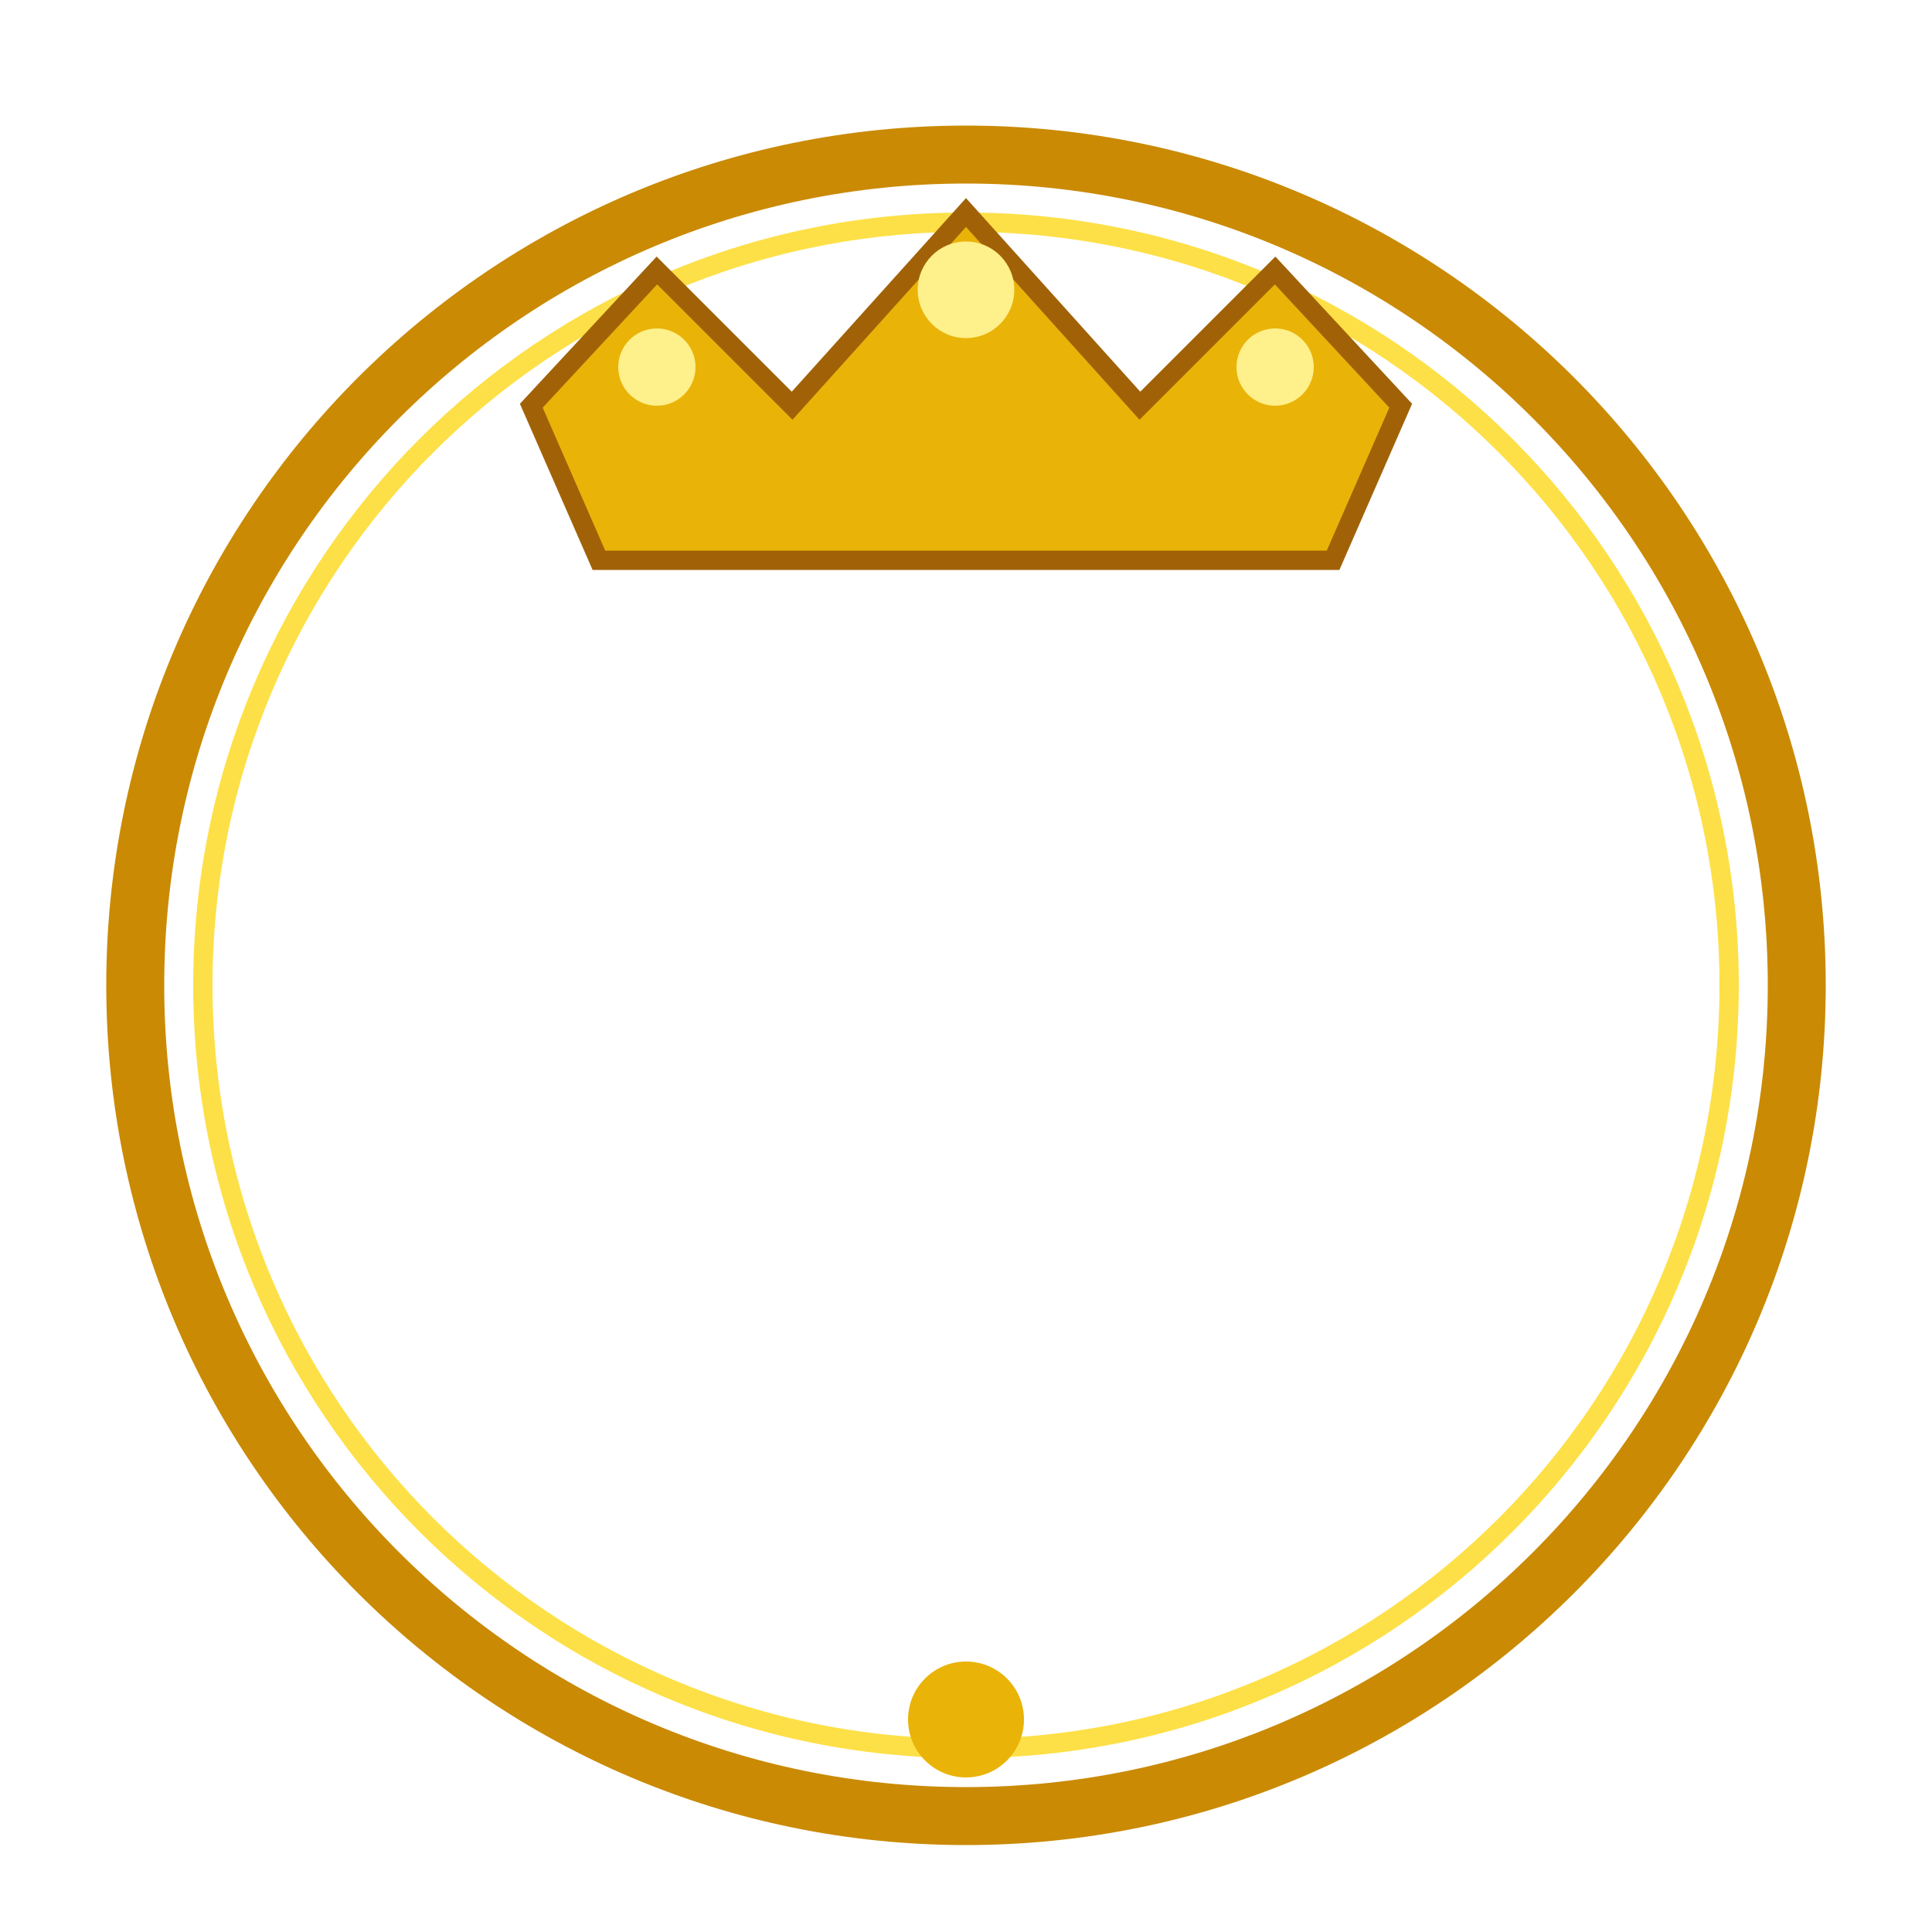
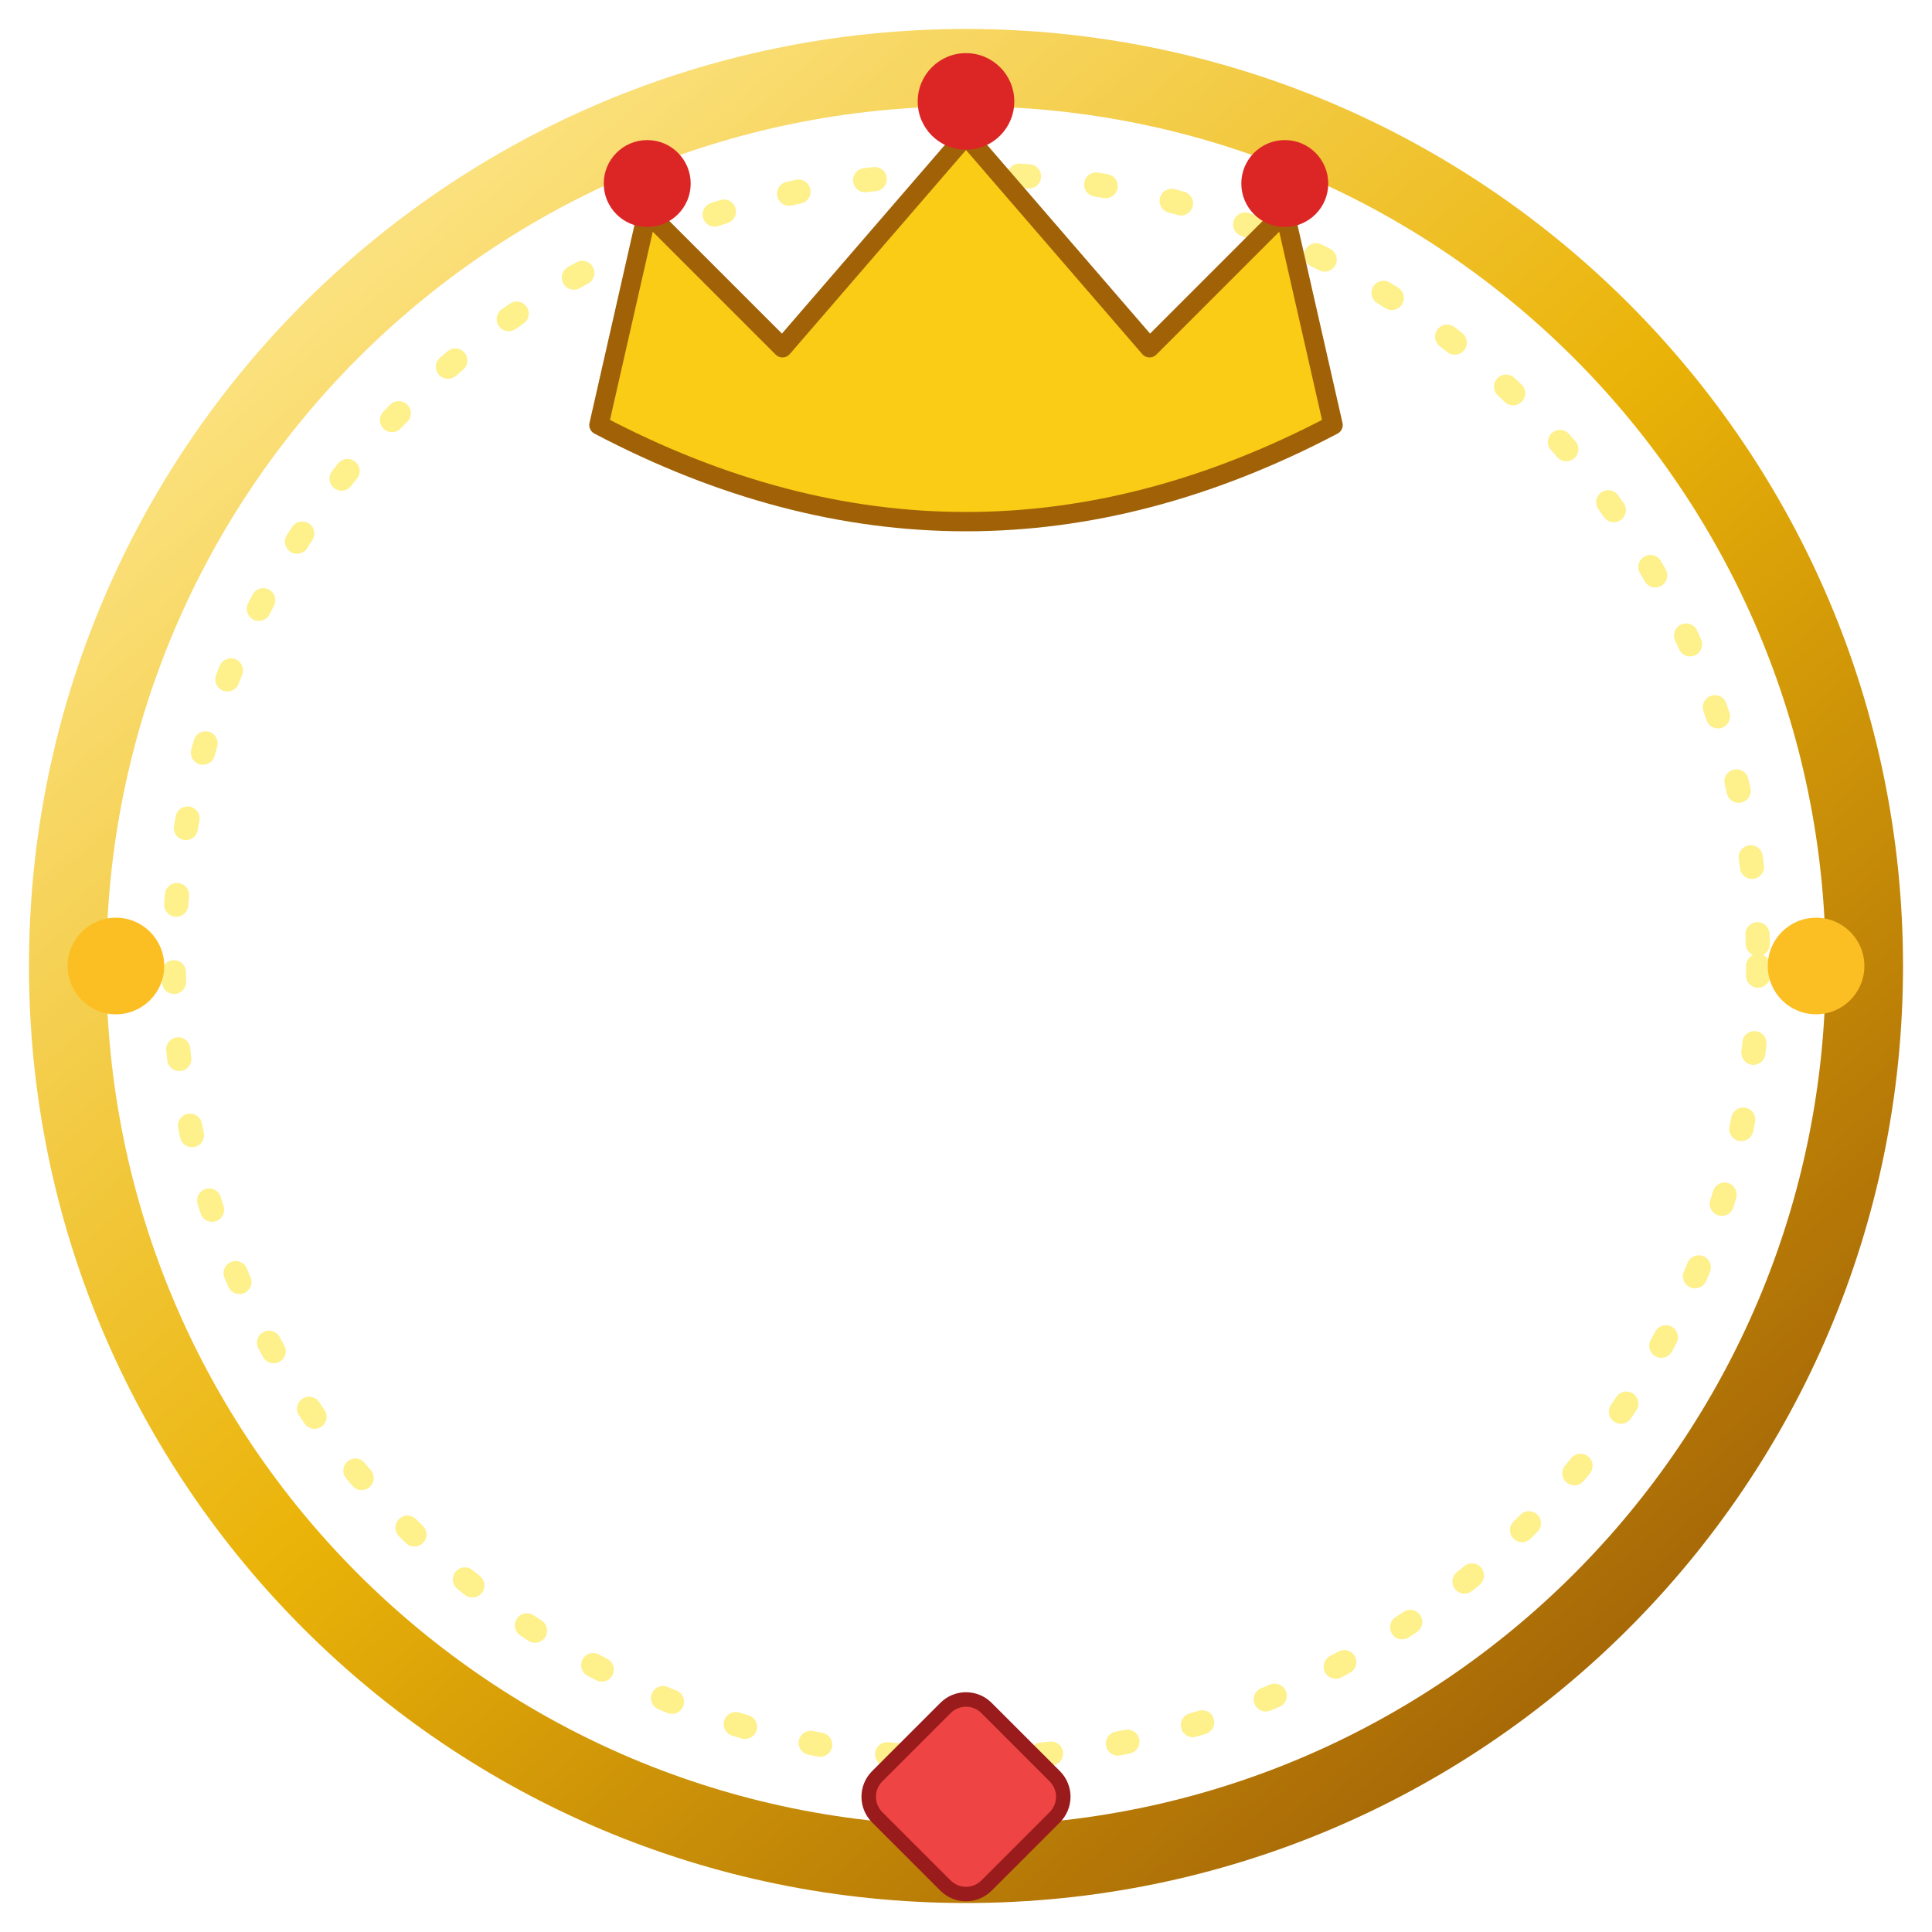
<svg xmlns="http://www.w3.org/2000/svg" viewBox="0 0 200 200" fill="none">
-   <circle cx="100" cy="102" r="86" stroke="#ca8a04" stroke-width="6" />
-   <circle cx="100" cy="102" r="79" stroke="#fde047" stroke-width="2" />
-   <path d="M55 42 L68 28 L82 42 L100 22 L118 42 L132 28 L145 42 L138 58 L62 58 Z" fill="#eab308" stroke="#a16207" stroke-width="2" />
-   <circle cx="68" cy="38" r="4" fill="#fef08a" />
-   <circle cx="100" cy="30" r="5" fill="#fef08a" />
-   <circle cx="132" cy="38" r="4" fill="#fef08a" />
-   <circle cx="100" cy="178" r="6" fill="#eab308" />
+   <defs>
+     <linearGradient id="crG" x1="30" y1="20" x2="170" y2="180" gradientUnits="userSpaceOnUse">
+       <stop stop-color="#fde68a" />
+       <stop offset="0.5" stop-color="#eab308" />
+       <stop offset="1" stop-color="#a16207" />
+     </linearGradient>
+   </defs>
+   <circle cx="100" cy="100" r="93" stroke="url(#crG)" stroke-width="8" />
+   <circle cx="100" cy="100" r="82" stroke="#fef08a" stroke-width="2.5" stroke-dasharray="1 7" stroke-linecap="round" />
+   <path d="M62 44 L67 22 L81 36 L100 14 L119 36 L133 22 L138 44 Q119 54 100 54 Q81 54 62 44 Z" fill="#facc15" stroke="#a16207" stroke-width="2" stroke-linejoin="round" />
+   <circle cx="67" cy="19" r="4.5" fill="#dc2626" />
+   <circle cx="100" cy="10.5" r="5" fill="#dc2626" />
+   <circle cx="133" cy="19" r="4.5" fill="#dc2626" />
+   <rect x="92" y="178" width="16" height="16" rx="3" fill="#ef4444" stroke="#991b1b" stroke-width="1.5" transform="rotate(45 100 186)" />
+   <circle cx="12" cy="100" r="5" fill="#fbbf24" />
+   <circle cx="188" cy="100" r="5" fill="#fbbf24" />
</svg>
